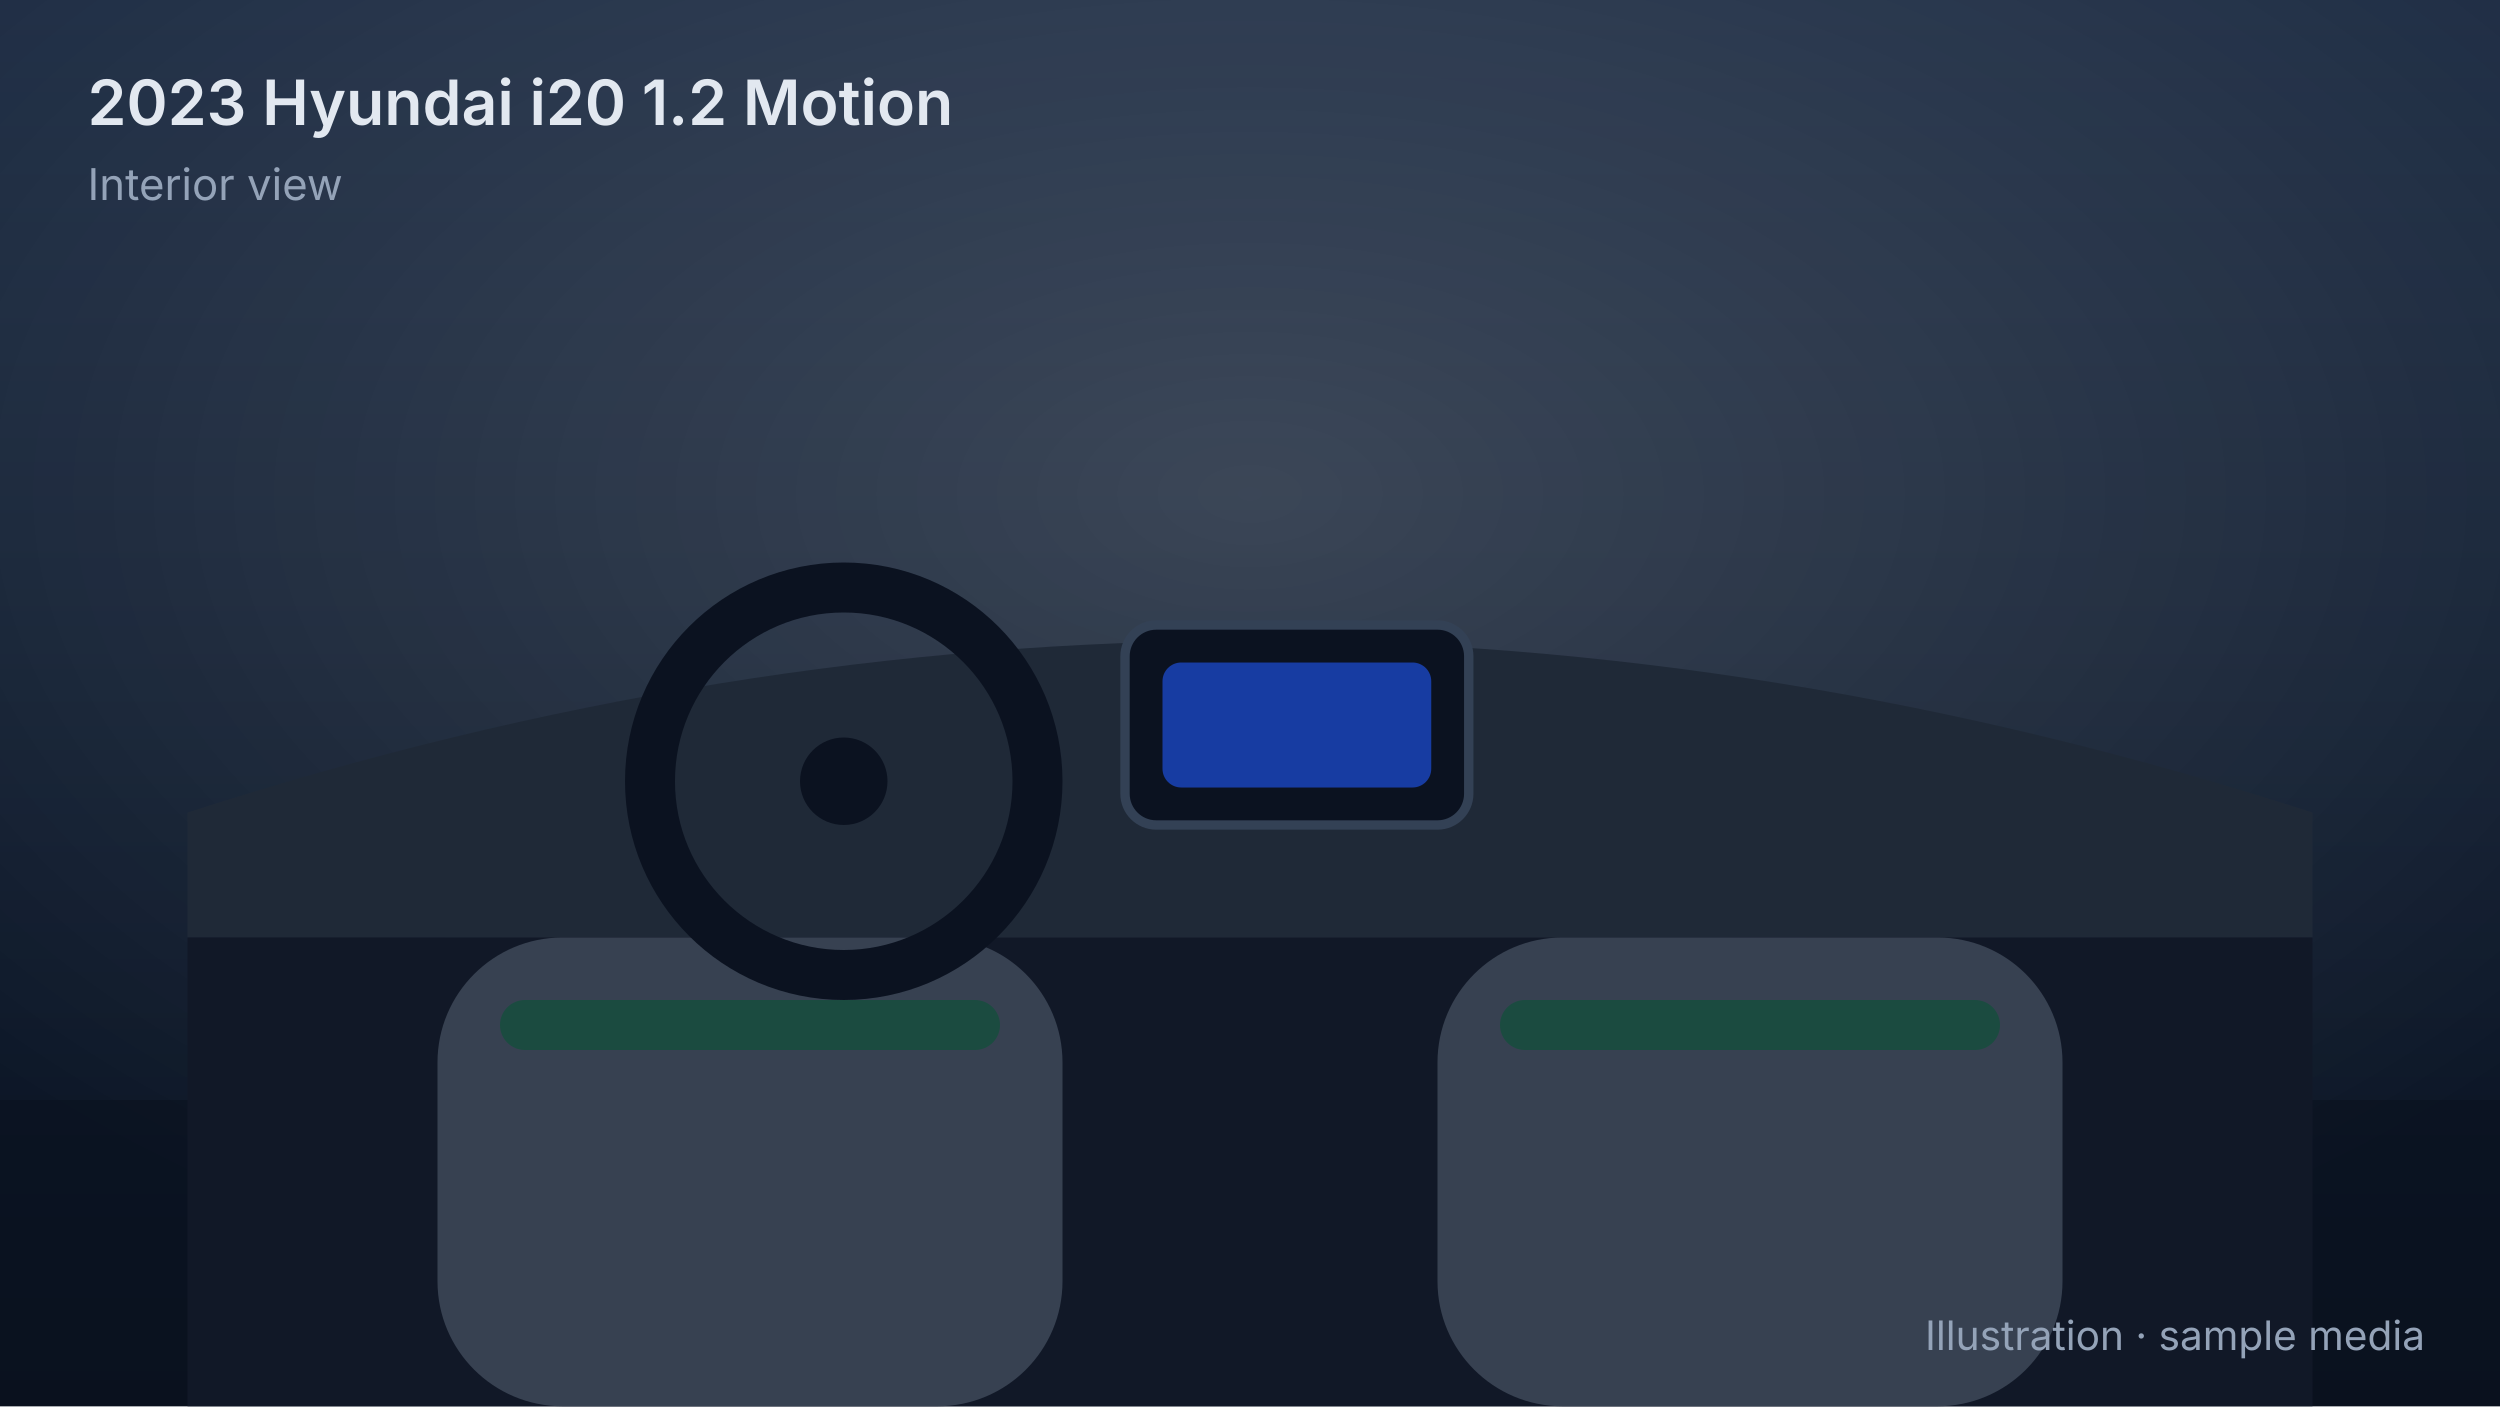
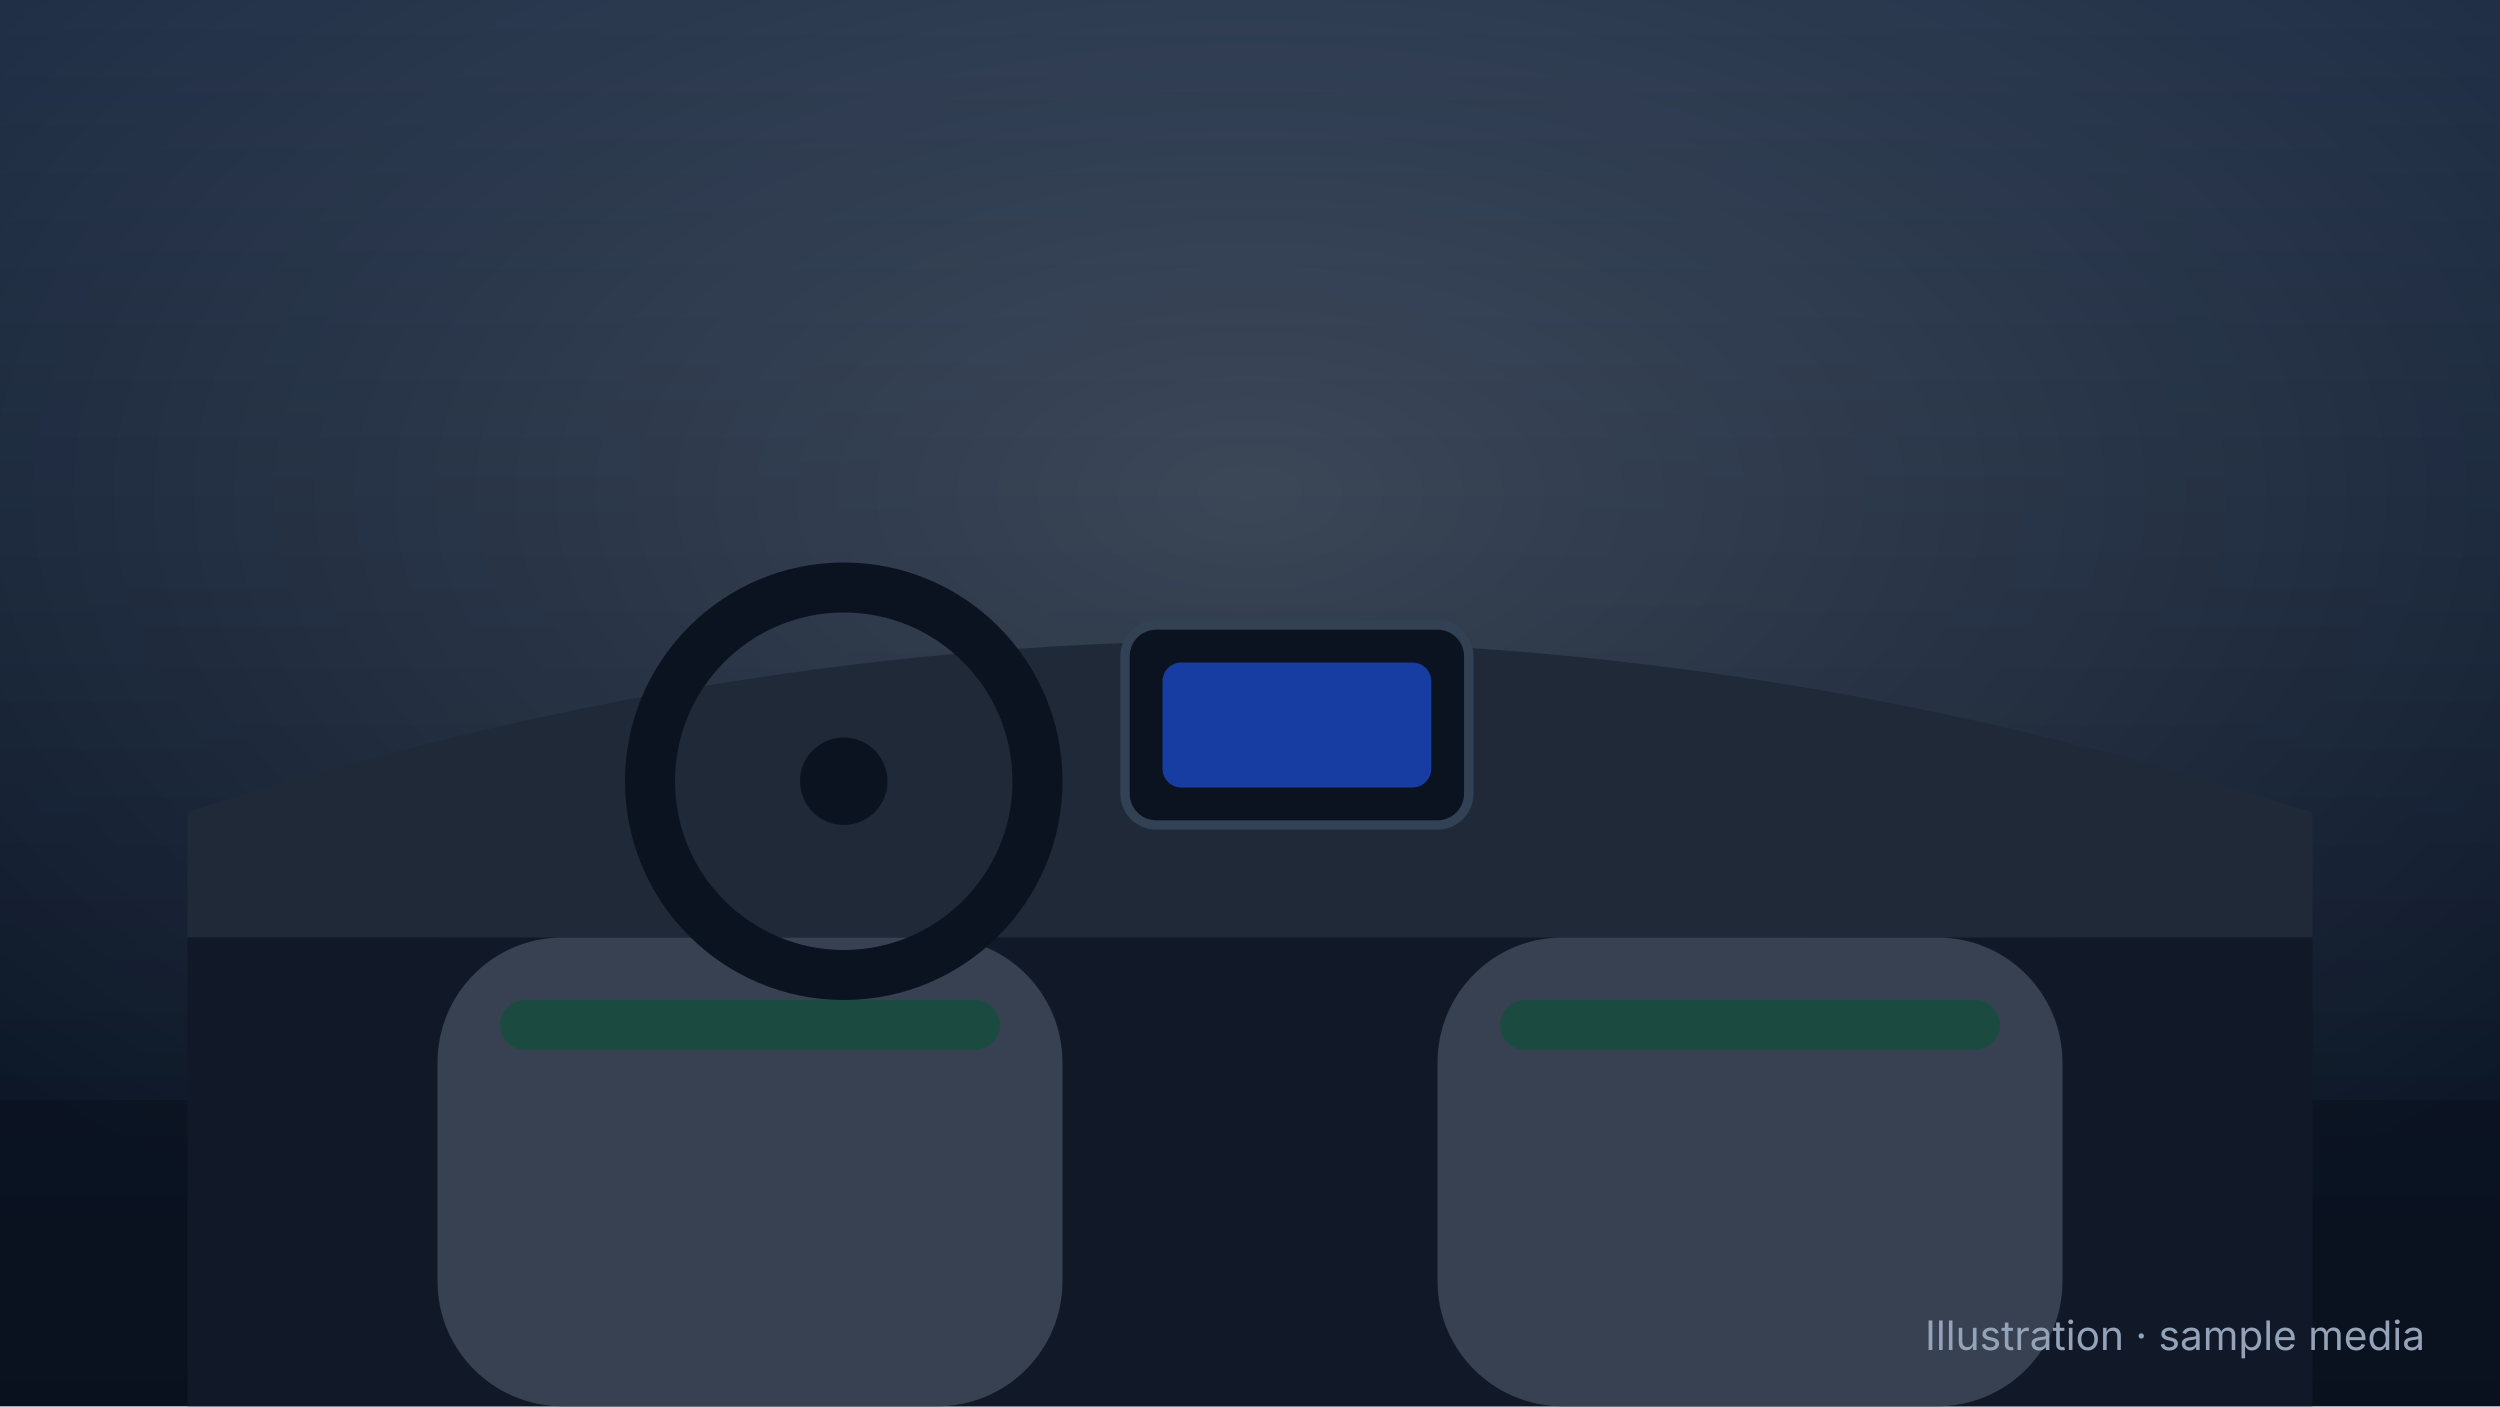
<svg xmlns="http://www.w3.org/2000/svg" viewBox="0 0 800 450" role="img" aria-label="2023 Hyundai i20 1.2 Motion (interior, illustration)">
  <defs>
    <linearGradient id="bg" x1="0" y1="0" x2="0" y2="1">
      <stop offset="0" stop-color="#1e2d44" />
      <stop offset="0.62" stop-color="#0f1b2d" />
      <stop offset="1" stop-color="#0a1220" />
    </linearGradient>
    <radialGradient id="spot" cx="0.5" cy="0.35" r="0.65">
      <stop offset="0" stop-color="#ffffff" stop-opacity="0.16" />
      <stop offset="1" stop-color="#ffffff" stop-opacity="0" />
    </radialGradient>
    <linearGradient id="glass" x1="0" y1="0" x2="1" y2="1">
      <stop offset="0" stop-color="#9fc3e0" />
      <stop offset="1" stop-color="#2b4a6b" />
    </linearGradient>
  </defs>
  <rect width="800" height="450" fill="url(#bg)" />
  <rect width="800" height="450" fill="url(#spot)" />
  <rect y="352" width="800" height="98" fill="#09111d" opacity="0.55" />
  <path d="M60 260 Q400 150 740 260 L740 300 L60 300 Z" fill="#1f2937" />
  <path d="M60 300 L740 300 L740 450 L60 450 Z" fill="#111827" />
  <rect x="140" y="300" width="200" height="150" rx="40" fill="#374151" />
  <rect x="460" y="300" width="200" height="150" rx="40" fill="#374151" />
  <rect x="160" y="320" width="160" height="16" rx="8" fill="#1b4b40" />
  <rect x="480" y="320" width="160" height="16" rx="8" fill="#1b4b40" />
  <circle cx="270" cy="250" r="62" fill="none" stroke="#0b1220" stroke-width="16" />
  <circle cx="270" cy="250" r="14" fill="#0b1220" />
  <rect x="360" y="200" width="110" height="64" rx="10" fill="#0b1220" stroke="#334155" stroke-width="3" />
  <rect x="372" y="212" width="86" height="40" rx="6" fill="#1d4ed8" opacity="0.7" />
-   <text x="28" y="40" fill="#e2e8f0" font-family="Inter, Segoe UI, Arial, sans-serif" font-size="20" font-weight="600">2023 Hyundai i20 1.2 Motion</text>
-   <text x="28" y="64" fill="#94a3b8" font-family="Inter, Segoe UI, Arial, sans-serif" font-size="14">Interior view</text>
  <text x="776" y="432" text-anchor="end" fill="#94a3b8" font-family="Inter, Segoe UI, Arial, sans-serif" font-size="13">Illustration · sample media</text>
</svg>
